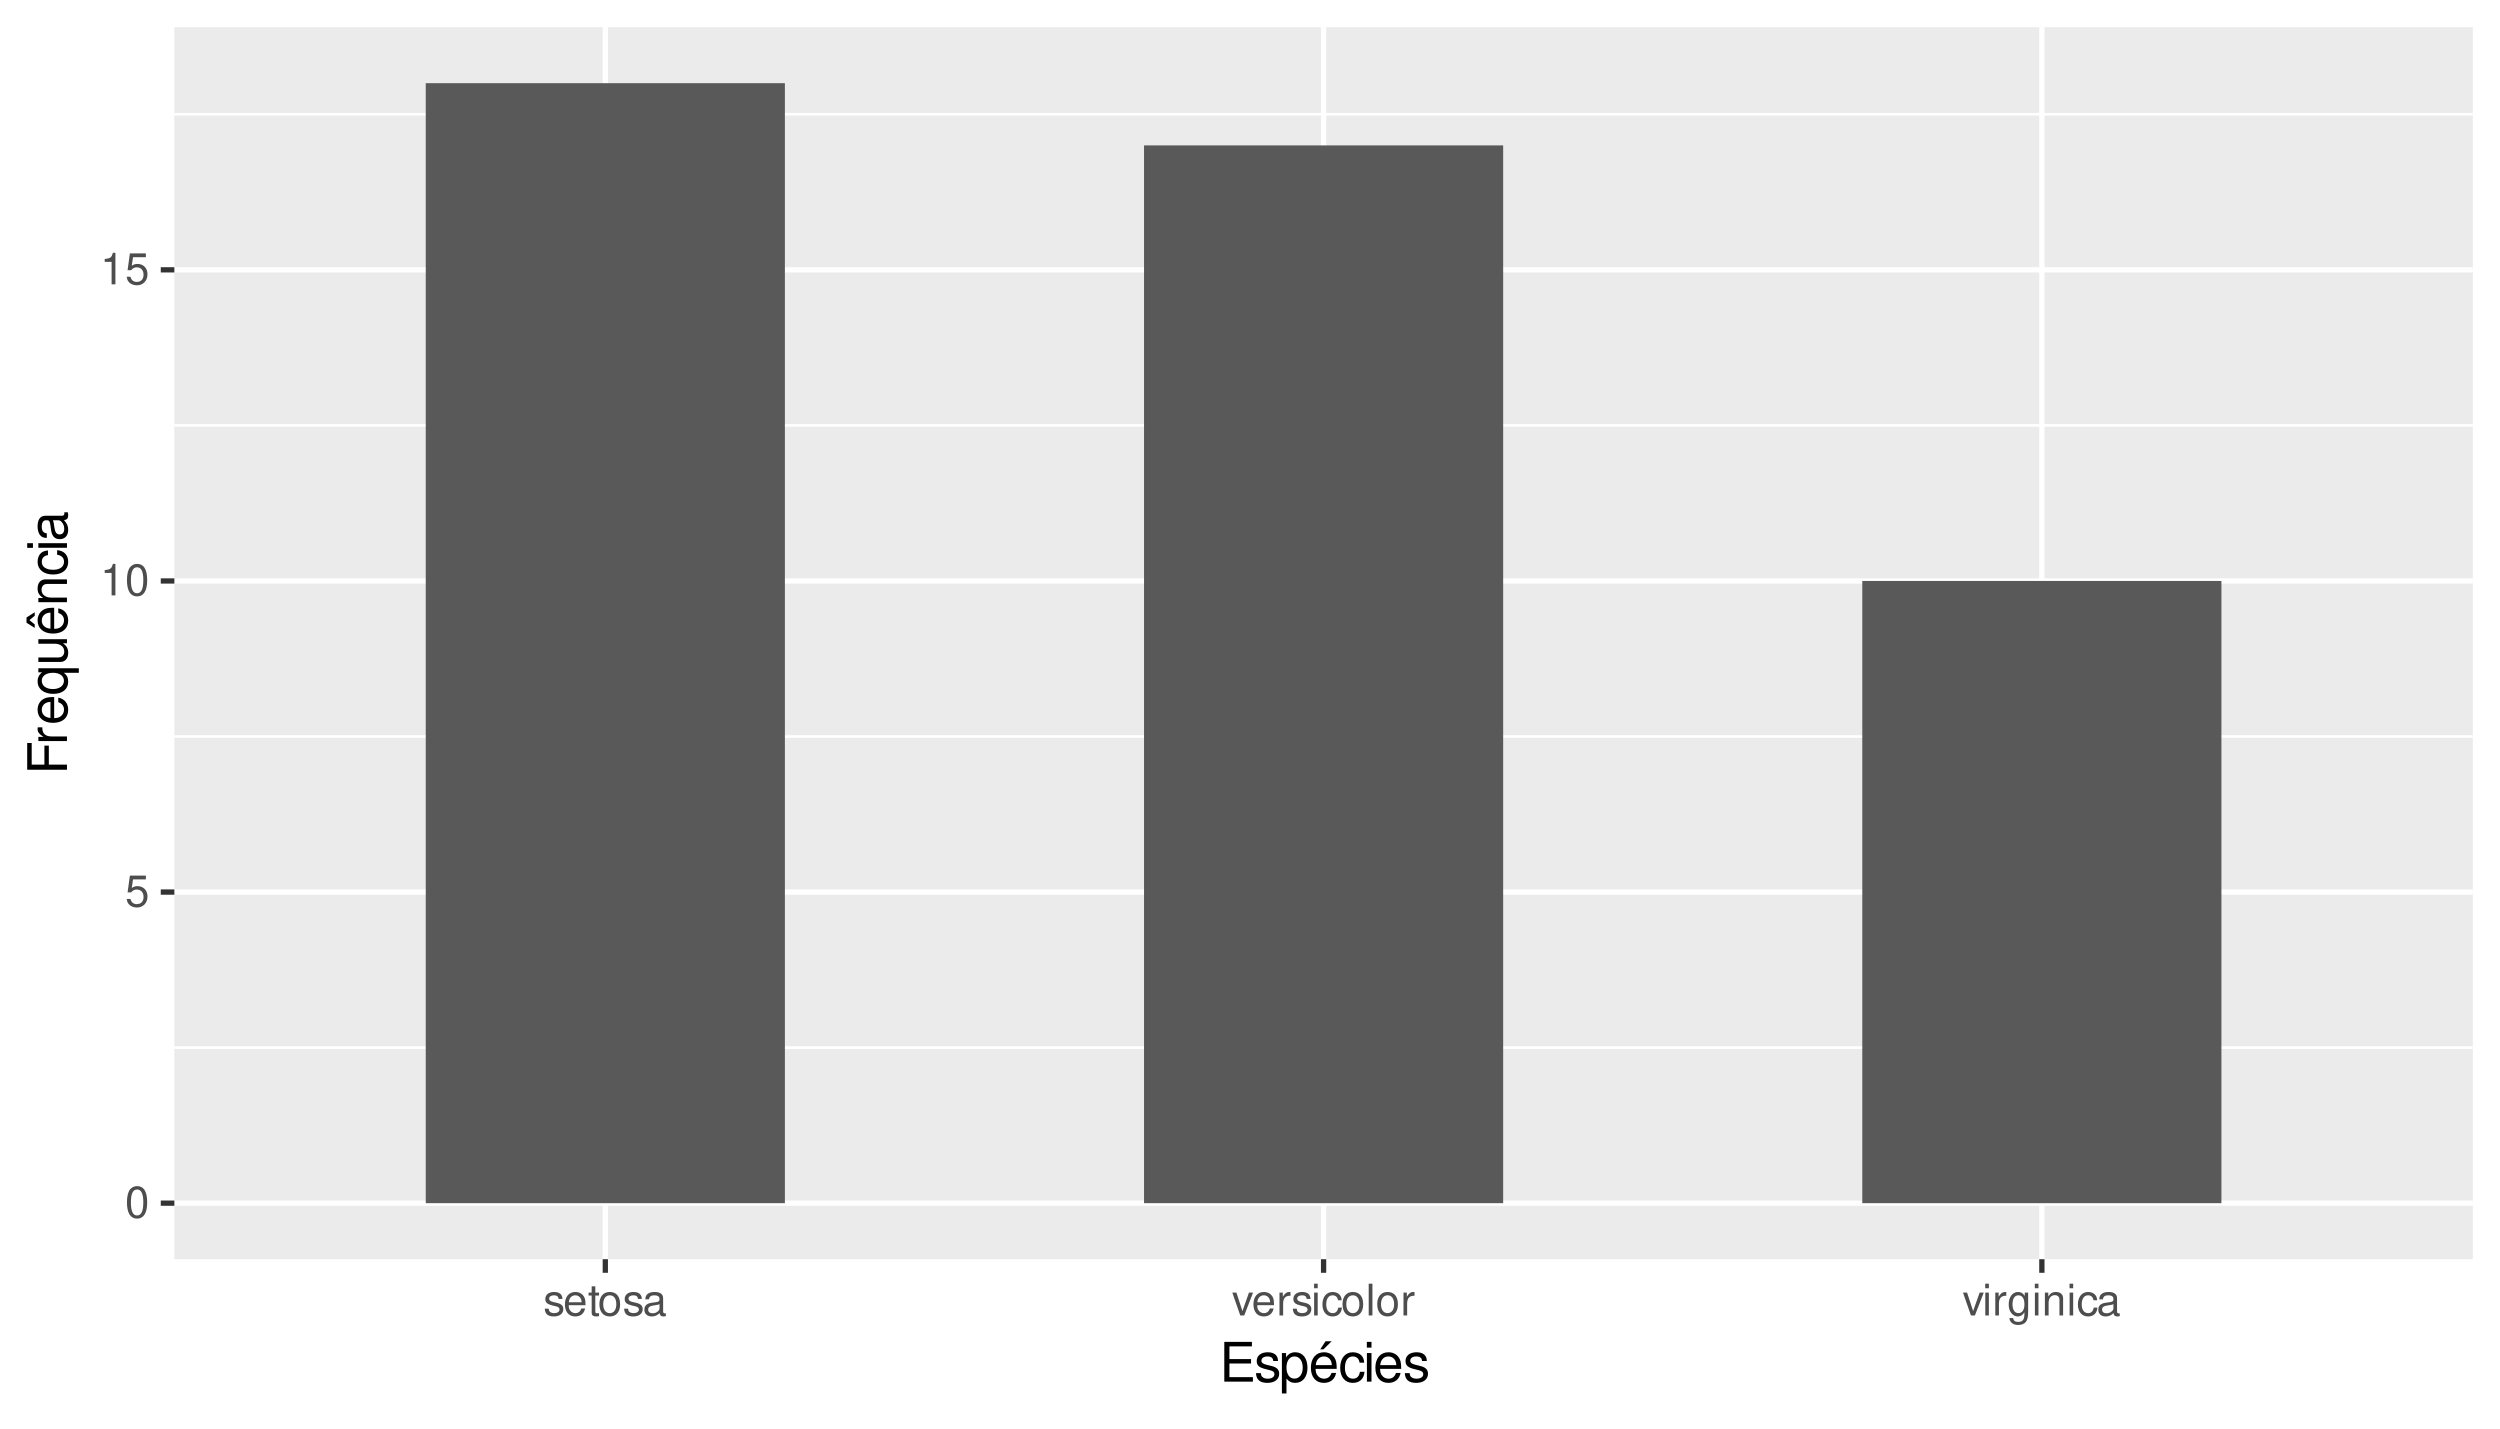
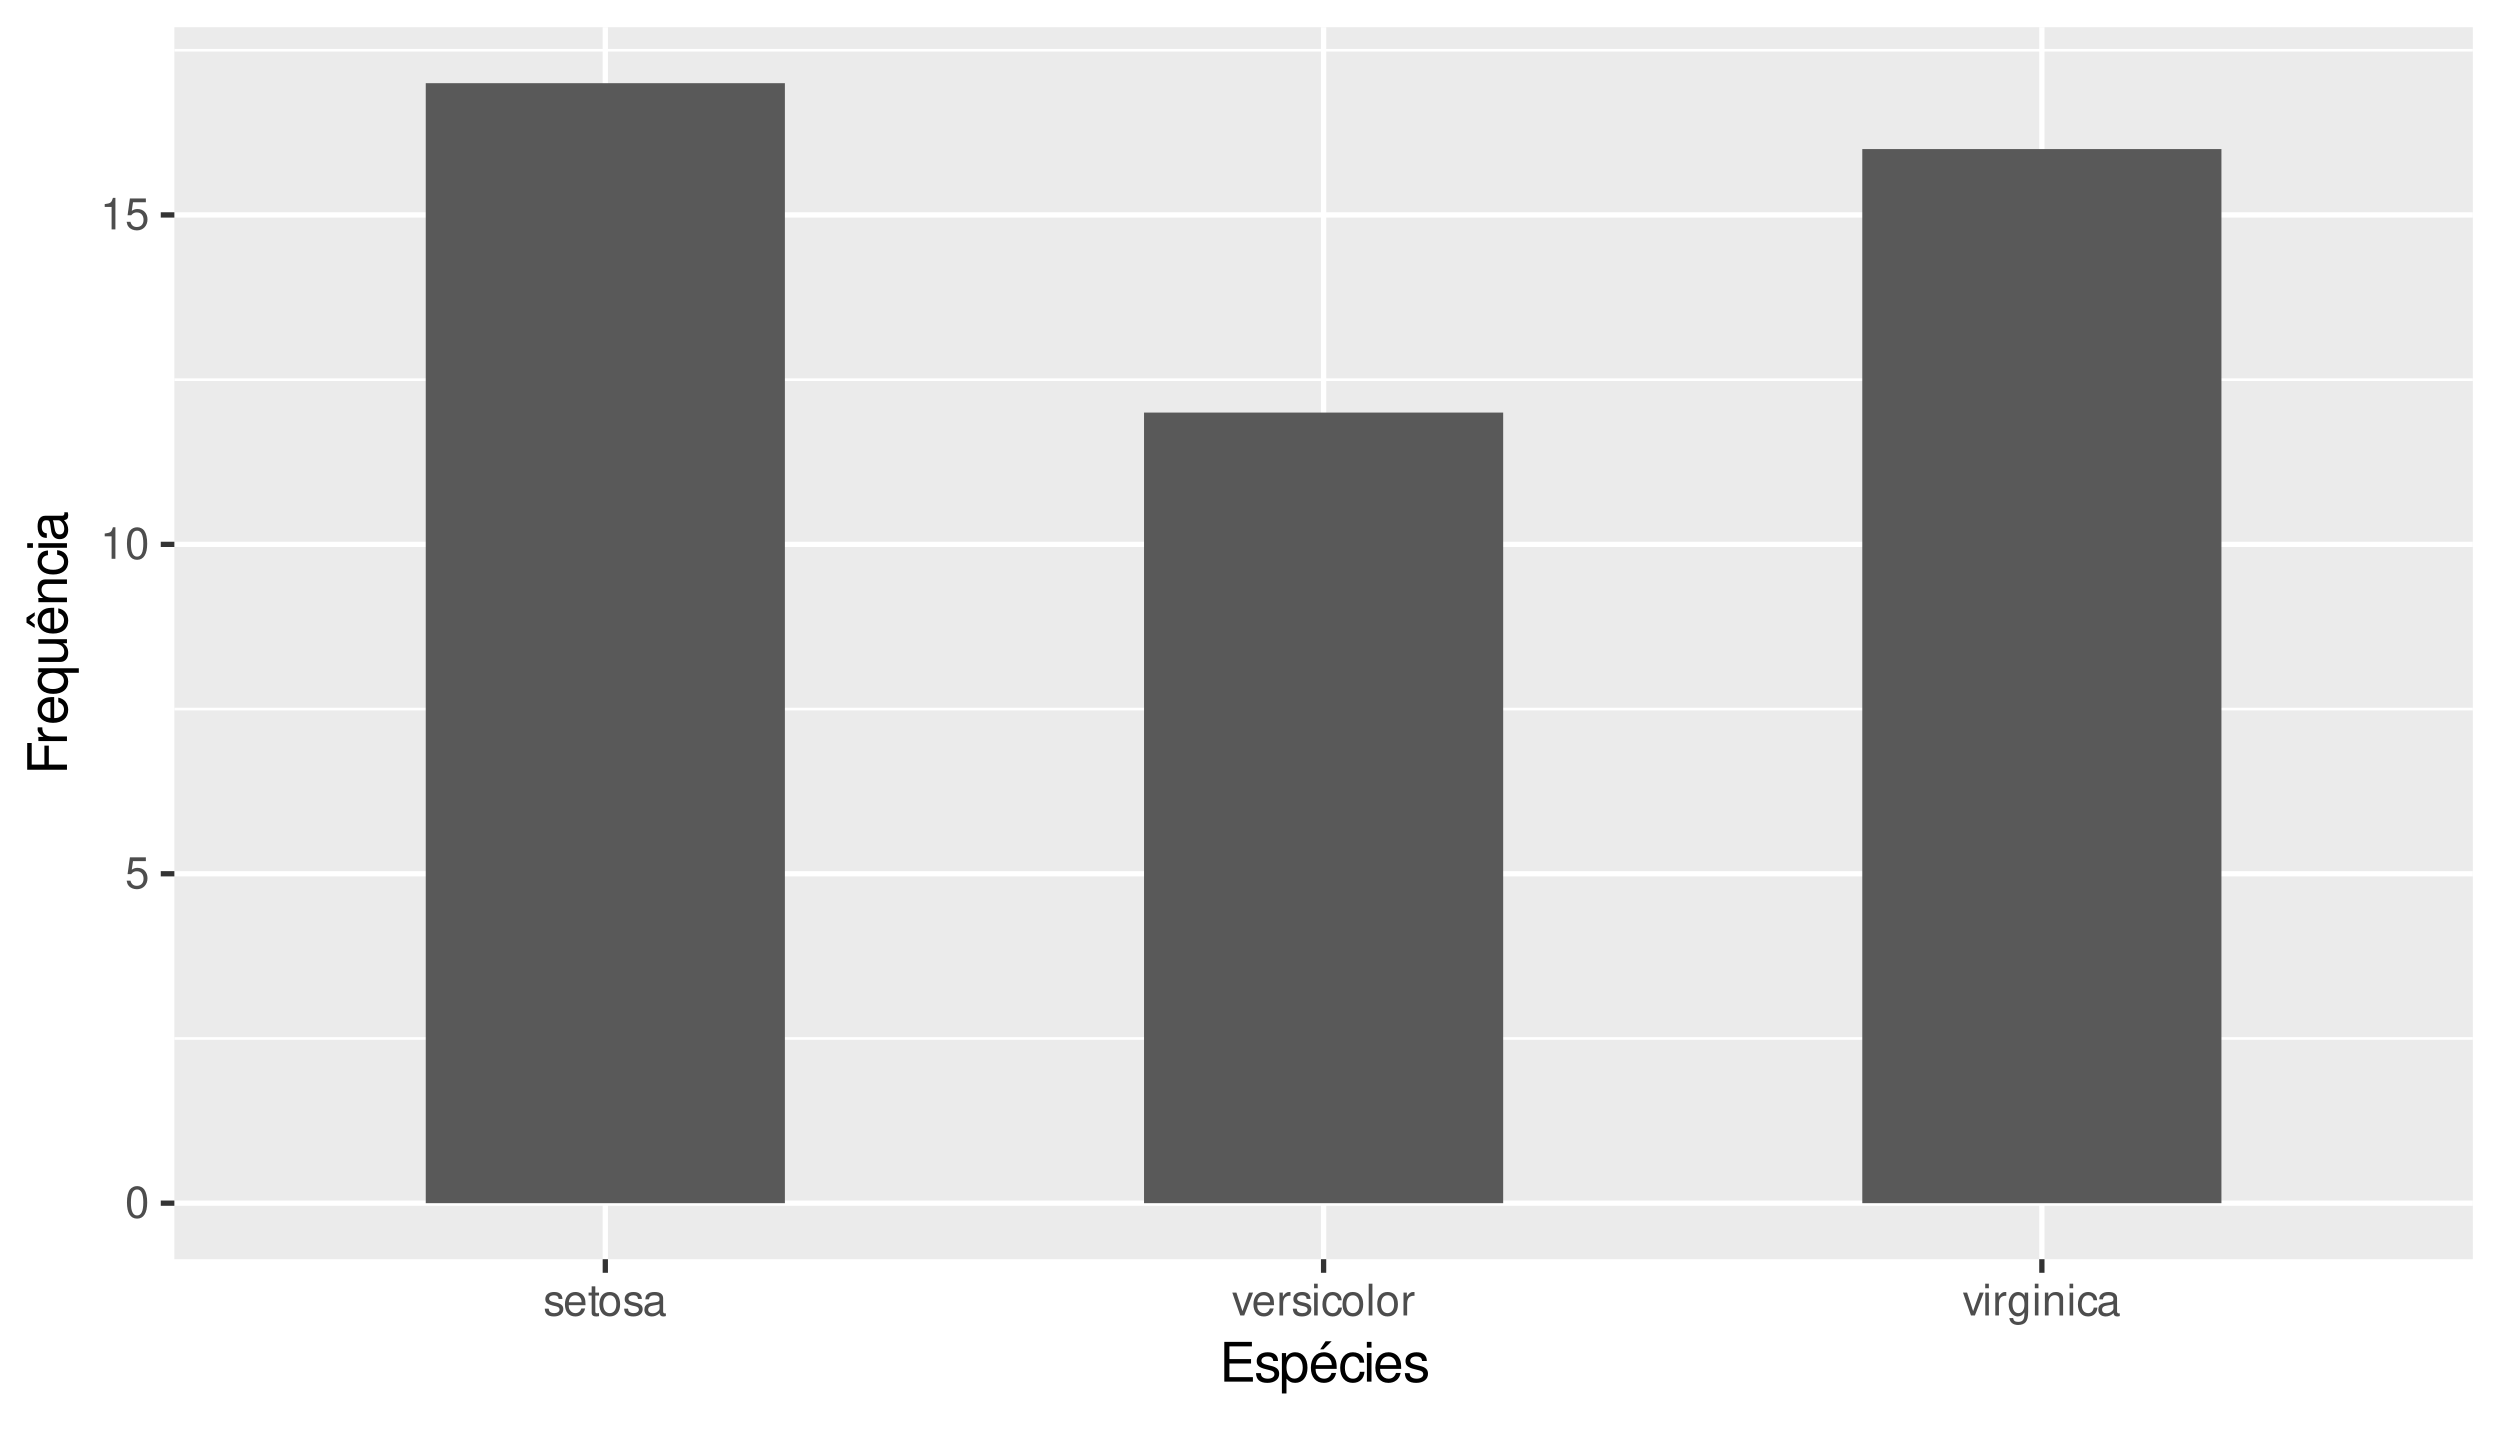
<svg xmlns="http://www.w3.org/2000/svg" xmlns:xlink="http://www.w3.org/1999/xlink" width="504pt" height="288pt" viewBox="0 0 504 288" version="1.1">
  <defs>
    <g>
      <symbol overflow="visible" id="glyph0-0">
        <path style="stroke:none;" d="" />
      </symbol>
      <symbol overflow="visible" id="glyph0-1">
        <path style="stroke:none;" d="M 2.422 -6.359 C 1.844 -6.359 1.312 -6.094 0.984 -5.672 C 0.578 -5.109 0.375 -4.25 0.375 -3.078 C 0.375 -0.938 1.078 0.203 2.422 0.203 C 3.734 0.203 4.453 -0.938 4.453 -3.031 C 4.453 -4.25 4.266 -5.078 3.859 -5.672 C 3.531 -6.109 3.016 -6.359 2.422 -6.359 Z M 2.422 -5.672 C 3.25 -5.672 3.672 -4.828 3.672 -3.094 C 3.672 -1.281 3.266 -0.438 2.406 -0.438 C 1.578 -0.438 1.172 -1.312 1.172 -3.062 C 1.172 -4.828 1.578 -5.672 2.422 -5.672 Z M 2.422 -5.672 " />
      </symbol>
      <symbol overflow="visible" id="glyph0-2">
        <path style="stroke:none;" d="M 4.188 -6.234 L 0.969 -6.234 L 0.5 -2.844 L 1.219 -2.844 C 1.578 -3.266 1.875 -3.422 2.359 -3.422 C 3.203 -3.422 3.719 -2.844 3.719 -1.922 C 3.719 -1.031 3.203 -0.484 2.359 -0.484 C 1.688 -0.484 1.266 -0.828 1.078 -1.531 L 0.312 -1.531 C 0.406 -1.016 0.5 -0.781 0.688 -0.547 C 1.031 -0.078 1.672 0.203 2.375 0.203 C 3.641 0.203 4.516 -0.719 4.516 -2.031 C 4.516 -3.266 3.688 -4.109 2.5 -4.109 C 2.062 -4.109 1.703 -4 1.344 -3.734 L 1.594 -5.469 L 4.188 -5.469 Z M 4.188 -6.234 " />
      </symbol>
      <symbol overflow="visible" id="glyph0-3">
        <path style="stroke:none;" d="M 2.281 -4.531 L 2.281 0 L 3.047 0 L 3.047 -6.359 L 2.547 -6.359 C 2.266 -5.391 2.094 -5.25 0.891 -5.094 L 0.891 -4.531 Z M 2.281 -4.531 " />
      </symbol>
      <symbol overflow="visible" id="glyph0-4">
        <path style="stroke:none;" d="M 3.859 -3.328 C 3.844 -4.234 3.25 -4.734 2.188 -4.734 C 1.109 -4.734 0.406 -4.188 0.406 -3.328 C 0.406 -2.609 0.781 -2.266 1.875 -2 L 2.562 -1.844 C 3.062 -1.719 3.266 -1.531 3.266 -1.203 C 3.266 -0.766 2.844 -0.469 2.203 -0.469 C 1.797 -0.469 1.469 -0.594 1.281 -0.781 C 1.172 -0.922 1.125 -1.047 1.078 -1.375 L 0.297 -1.375 C 0.328 -0.312 0.938 0.203 2.141 0.203 C 3.297 0.203 4.031 -0.375 4.031 -1.266 C 4.031 -1.938 3.656 -2.328 2.734 -2.547 L 2.031 -2.703 C 1.438 -2.844 1.172 -3.047 1.172 -3.375 C 1.172 -3.797 1.562 -4.062 2.156 -4.062 C 2.75 -4.062 3.062 -3.812 3.078 -3.328 Z M 3.859 -3.328 " />
      </symbol>
      <symbol overflow="visible" id="glyph0-5">
        <path style="stroke:none;" d="M 4.516 -2.062 C 4.516 -2.766 4.453 -3.188 4.328 -3.531 C 4.031 -4.281 3.328 -4.734 2.469 -4.734 C 1.172 -4.734 0.359 -3.766 0.359 -2.25 C 0.359 -0.719 1.141 0.203 2.453 0.203 C 3.5 0.203 4.234 -0.391 4.422 -1.406 L 3.672 -1.406 C 3.469 -0.797 3.062 -0.469 2.469 -0.469 C 2 -0.469 1.609 -0.688 1.359 -1.078 C 1.188 -1.344 1.125 -1.594 1.125 -2.062 Z M 1.141 -2.656 C 1.203 -3.516 1.719 -4.062 2.453 -4.062 C 3.203 -4.062 3.719 -3.484 3.719 -2.656 Z M 1.141 -2.656 " />
      </symbol>
      <symbol overflow="visible" id="glyph0-6">
        <path style="stroke:none;" d="M 2.234 -4.609 L 1.484 -4.609 L 1.484 -5.875 L 0.75 -5.875 L 0.75 -4.609 L 0.125 -4.609 L 0.125 -4.016 L 0.75 -4.016 L 0.75 -0.531 C 0.75 -0.047 1.062 0.203 1.641 0.203 C 1.828 0.203 1.984 0.188 2.234 0.141 L 2.234 -0.469 C 2.125 -0.453 2.031 -0.438 1.875 -0.438 C 1.562 -0.438 1.484 -0.531 1.484 -0.859 L 1.484 -4.016 L 2.234 -4.016 Z M 2.234 -4.609 " />
      </symbol>
      <symbol overflow="visible" id="glyph0-7">
        <path style="stroke:none;" d="M 2.391 -4.734 C 1.094 -4.734 0.312 -3.812 0.312 -2.266 C 0.312 -0.719 1.094 0.203 2.406 0.203 C 3.703 0.203 4.484 -0.719 4.484 -2.234 C 4.484 -3.828 3.734 -4.734 2.391 -4.734 Z M 2.406 -4.062 C 3.234 -4.062 3.719 -3.391 3.719 -2.25 C 3.719 -1.156 3.203 -0.469 2.406 -0.469 C 1.578 -0.469 1.078 -1.156 1.078 -2.266 C 1.078 -3.391 1.578 -4.062 2.406 -4.062 Z M 2.406 -4.062 " />
      </symbol>
      <symbol overflow="visible" id="glyph0-8">
        <path style="stroke:none;" d="M 4.703 -0.438 C 4.625 -0.406 4.594 -0.406 4.547 -0.406 C 4.297 -0.406 4.156 -0.547 4.156 -0.781 L 4.156 -3.484 C 4.156 -4.297 3.547 -4.734 2.422 -4.734 C 1.734 -4.734 1.203 -4.547 0.891 -4.203 C 0.672 -3.969 0.594 -3.703 0.578 -3.25 L 1.312 -3.25 C 1.375 -3.812 1.703 -4.062 2.391 -4.062 C 3.062 -4.062 3.422 -3.812 3.422 -3.375 L 3.422 -3.188 C 3.406 -2.875 3.25 -2.75 2.656 -2.672 C 1.625 -2.547 1.453 -2.5 1.172 -2.391 C 0.641 -2.156 0.375 -1.766 0.375 -1.156 C 0.375 -0.328 0.953 0.203 1.875 0.203 C 2.469 0.203 2.922 0 3.453 -0.469 C 3.5 0 3.734 0.203 4.203 0.203 C 4.359 0.203 4.453 0.188 4.703 0.125 Z M 3.422 -1.453 C 3.422 -1.203 3.359 -1.062 3.125 -0.859 C 2.828 -0.578 2.469 -0.438 2.047 -0.438 C 1.469 -0.438 1.141 -0.719 1.141 -1.172 C 1.141 -1.656 1.453 -1.906 2.25 -2.016 C 3.031 -2.125 3.172 -2.156 3.422 -2.281 Z M 3.422 -1.453 " />
      </symbol>
      <symbol overflow="visible" id="glyph0-9">
        <path style="stroke:none;" d="M 2.5 0 L 4.281 -4.609 L 3.453 -4.609 L 2.141 -0.875 L 0.922 -4.609 L 0.094 -4.609 L 1.703 0 Z M 2.5 0 " />
      </symbol>
      <symbol overflow="visible" id="glyph0-10">
        <path style="stroke:none;" d="M 0.609 -4.609 L 0.609 0 L 1.344 0 L 1.344 -2.391 C 1.359 -3.5 1.812 -4 2.828 -3.969 L 2.828 -4.719 C 2.703 -4.734 2.625 -4.734 2.547 -4.734 C 2.062 -4.734 1.703 -4.453 1.281 -3.781 L 1.281 -4.609 Z M 0.609 -4.609 " />
      </symbol>
      <symbol overflow="visible" id="glyph0-11">
        <path style="stroke:none;" d="M 1.312 -4.609 L 0.594 -4.609 L 0.594 0 L 1.312 0 Z M 1.312 -6.406 L 0.578 -6.406 L 0.578 -5.484 L 1.312 -5.484 Z M 1.312 -6.406 " />
      </symbol>
      <symbol overflow="visible" id="glyph0-12">
        <path style="stroke:none;" d="M 4.141 -3.062 C 4.109 -3.516 4.016 -3.797 3.828 -4.062 C 3.516 -4.484 2.969 -4.734 2.328 -4.734 C 1.078 -4.734 0.266 -3.75 0.266 -2.219 C 0.266 -0.734 1.062 0.203 2.312 0.203 C 3.406 0.203 4.109 -0.453 4.203 -1.578 L 3.453 -1.578 C 3.328 -0.844 2.953 -0.469 2.328 -0.469 C 1.516 -0.469 1.031 -1.141 1.031 -2.219 C 1.031 -3.375 1.516 -4.062 2.312 -4.062 C 2.922 -4.062 3.312 -3.703 3.406 -3.062 Z M 4.141 -3.062 " />
      </symbol>
      <symbol overflow="visible" id="glyph0-13">
        <path style="stroke:none;" d="M 1.344 -6.406 L 0.594 -6.406 L 0.594 0 L 1.344 0 Z M 1.344 -6.406 " />
      </symbol>
      <symbol overflow="visible" id="glyph0-14">
        <path style="stroke:none;" d="M 3.547 -4.609 L 3.547 -3.938 C 3.188 -4.5 2.781 -4.734 2.203 -4.734 C 1.078 -4.734 0.312 -3.703 0.312 -2.219 C 0.312 -1.453 0.5 -0.891 0.891 -0.422 C 1.234 -0.016 1.672 0.203 2.141 0.203 C 2.703 0.203 3.094 -0.047 3.484 -0.625 L 3.484 -0.391 C 3.484 0.844 3.141 1.297 2.219 1.297 C 1.594 1.297 1.281 1.062 1.203 0.531 L 0.453 0.531 C 0.531 1.375 1.203 1.922 2.203 1.922 C 2.891 1.922 3.453 1.703 3.75 1.328 C 4.094 0.891 4.234 0.328 4.234 -0.75 L 4.234 -4.609 Z M 2.266 -4.062 C 3.047 -4.062 3.484 -3.406 3.484 -2.25 C 3.484 -1.125 3.031 -0.469 2.266 -0.469 C 1.516 -0.469 1.078 -1.141 1.078 -2.266 C 1.078 -3.391 1.516 -4.062 2.266 -4.062 Z M 2.266 -4.062 " />
      </symbol>
      <symbol overflow="visible" id="glyph0-15">
        <path style="stroke:none;" d="M 0.609 -4.609 L 0.609 0 L 1.359 0 L 1.359 -2.547 C 1.359 -3.484 1.844 -4.094 2.609 -4.094 C 3.188 -4.094 3.547 -3.75 3.547 -3.188 L 3.547 0 L 4.281 0 L 4.281 -3.484 C 4.281 -4.25 3.719 -4.734 2.828 -4.734 C 2.141 -4.734 1.703 -4.484 1.297 -3.828 L 1.297 -4.609 Z M 0.609 -4.609 " />
      </symbol>
      <symbol overflow="visible" id="glyph1-0">
        <path style="stroke:none;" d="" />
      </symbol>
      <symbol overflow="visible" id="glyph1-1">
        <path style="stroke:none;" d="M 2.016 -3.656 L 6.375 -3.656 L 6.375 -4.547 L 2.016 -4.547 L 2.016 -7.109 L 6.547 -7.109 L 6.547 -8.016 L 0.984 -8.016 L 0.984 0 L 6.75 0 L 6.75 -0.906 L 2.016 -0.906 Z M 2.016 -3.656 " />
      </symbol>
      <symbol overflow="visible" id="glyph1-2">
        <path style="stroke:none;" d="M 4.812 -4.156 C 4.812 -5.297 4.062 -5.922 2.734 -5.922 C 1.391 -5.922 0.516 -5.234 0.516 -4.172 C 0.516 -3.266 0.984 -2.844 2.344 -2.516 L 3.203 -2.297 C 3.844 -2.141 4.094 -1.906 4.094 -1.5 C 4.094 -0.953 3.547 -0.594 2.75 -0.594 C 2.25 -0.594 1.844 -0.734 1.609 -0.984 C 1.469 -1.141 1.391 -1.312 1.344 -1.719 L 0.375 -1.719 C 0.422 -0.391 1.172 0.25 2.672 0.25 C 4.125 0.25 5.047 -0.469 5.047 -1.578 C 5.047 -2.438 4.562 -2.906 3.422 -3.172 L 2.547 -3.391 C 1.797 -3.562 1.469 -3.812 1.469 -4.219 C 1.469 -4.75 1.953 -5.078 2.688 -5.078 C 3.438 -5.078 3.828 -4.766 3.844 -4.156 Z M 4.812 -4.156 " />
      </symbol>
      <symbol overflow="visible" id="glyph1-3">
        <path style="stroke:none;" d="M 0.594 2.391 L 1.516 2.391 L 1.516 -0.609 C 2 -0.016 2.547 0.25 3.281 0.25 C 4.781 0.25 5.75 -0.953 5.75 -2.781 C 5.75 -4.719 4.812 -5.922 3.281 -5.922 C 2.5 -5.922 1.875 -5.578 1.438 -4.891 L 1.438 -5.766 L 0.594 -5.766 Z M 3.125 -5.078 C 4.141 -5.078 4.797 -4.188 4.797 -2.812 C 4.797 -1.5 4.125 -0.609 3.125 -0.609 C 2.141 -0.609 1.516 -1.484 1.516 -2.844 C 1.516 -4.188 2.141 -5.078 3.125 -5.078 Z M 3.125 -5.078 " />
      </symbol>
      <symbol overflow="visible" id="glyph1-4">
        <path style="stroke:none;" d="M 5.641 -2.578 C 5.641 -3.453 5.578 -3.984 5.406 -4.406 C 5.031 -5.359 4.156 -5.922 3.078 -5.922 C 1.469 -5.922 0.438 -4.703 0.438 -2.812 C 0.438 -0.906 1.438 0.25 3.062 0.25 C 4.375 0.25 5.297 -0.5 5.516 -1.75 L 4.594 -1.75 C 4.344 -0.984 3.828 -0.594 3.094 -0.594 C 2.516 -0.594 2.016 -0.859 1.703 -1.344 C 1.484 -1.672 1.406 -2 1.391 -2.578 Z M 1.422 -3.328 C 1.5 -4.391 2.141 -5.078 3.062 -5.078 C 4 -5.078 4.656 -4.359 4.656 -3.328 Z M 3.391 -8.141 L 2.328 -6.516 L 2.984 -6.516 L 4.625 -8.141 Z M 3.391 -8.141 " />
      </symbol>
      <symbol overflow="visible" id="glyph1-5">
        <path style="stroke:none;" d="M 5.188 -3.828 C 5.141 -4.391 5.016 -4.75 4.797 -5.078 C 4.406 -5.609 3.703 -5.922 2.906 -5.922 C 1.344 -5.922 0.344 -4.703 0.344 -2.781 C 0.344 -0.922 1.328 0.25 2.891 0.25 C 4.266 0.25 5.141 -0.578 5.25 -1.984 L 4.328 -1.984 C 4.172 -1.062 3.703 -0.594 2.922 -0.594 C 1.906 -0.594 1.297 -1.422 1.297 -2.781 C 1.297 -4.219 1.891 -5.078 2.891 -5.078 C 3.656 -5.078 4.141 -4.625 4.25 -3.828 Z M 5.188 -3.828 " />
      </symbol>
      <symbol overflow="visible" id="glyph1-6">
        <path style="stroke:none;" d="M 1.656 -5.766 L 0.734 -5.766 L 0.734 0 L 1.656 0 Z M 1.656 -8.016 L 0.719 -8.016 L 0.719 -6.859 L 1.656 -6.859 Z M 1.656 -8.016 " />
      </symbol>
      <symbol overflow="visible" id="glyph1-7">
        <path style="stroke:none;" d="M 5.641 -2.578 C 5.641 -3.453 5.578 -3.984 5.406 -4.406 C 5.031 -5.359 4.156 -5.922 3.078 -5.922 C 1.469 -5.922 0.438 -4.703 0.438 -2.812 C 0.438 -0.906 1.438 0.25 3.062 0.25 C 4.375 0.25 5.297 -0.5 5.516 -1.75 L 4.594 -1.75 C 4.344 -0.984 3.828 -0.594 3.094 -0.594 C 2.516 -0.594 2.016 -0.859 1.703 -1.344 C 1.484 -1.672 1.406 -2 1.391 -2.578 Z M 1.422 -3.328 C 1.5 -4.391 2.141 -5.078 3.062 -5.078 C 4 -5.078 4.656 -4.359 4.656 -3.328 Z M 1.422 -3.328 " />
      </symbol>
      <symbol overflow="visible" id="glyph2-0">
        <path style="stroke:none;" d="" />
      </symbol>
      <symbol overflow="visible" id="glyph2-1">
        <path style="stroke:none;" d="M -3.656 -2.016 L -3.656 -5.844 L -4.547 -5.844 L -4.547 -2.016 L -7.109 -2.016 L -7.109 -6.375 L -8.016 -6.375 L -8.016 -0.984 L 0 -0.984 L 0 -2.016 Z M -3.656 -2.016 " />
      </symbol>
      <symbol overflow="visible" id="glyph2-2">
        <path style="stroke:none;" d="M -5.766 -0.766 L 0 -0.766 L 0 -1.688 L -2.984 -1.688 C -4.375 -1.688 -5 -2.266 -4.969 -3.531 L -5.891 -3.531 C -5.922 -3.375 -5.922 -3.281 -5.922 -3.172 C -5.922 -2.578 -5.578 -2.141 -4.719 -1.609 L -5.766 -1.609 Z M -5.766 -0.766 " />
      </symbol>
      <symbol overflow="visible" id="glyph2-3">
        <path style="stroke:none;" d="M -2.578 -5.641 C -3.453 -5.641 -3.984 -5.578 -4.406 -5.406 C -5.359 -5.031 -5.922 -4.156 -5.922 -3.078 C -5.922 -1.469 -4.703 -0.438 -2.812 -0.438 C -0.906 -0.438 0.25 -1.438 0.25 -3.062 C 0.25 -4.375 -0.5 -5.297 -1.75 -5.516 L -1.75 -4.594 C -0.984 -4.344 -0.594 -3.828 -0.594 -3.094 C -0.594 -2.516 -0.859 -2.016 -1.344 -1.703 C -1.672 -1.484 -2 -1.406 -2.578 -1.391 Z M -3.328 -1.422 C -4.391 -1.5 -5.078 -2.141 -5.078 -3.062 C -5.078 -4 -4.359 -4.656 -3.328 -4.656 Z M -3.328 -1.422 " />
      </symbol>
      <symbol overflow="visible" id="glyph2-4">
        <path style="stroke:none;" d="M 2.391 -5.438 L -5.766 -5.438 L -5.766 -4.625 L -5 -4.625 C -5.594 -4.203 -5.922 -3.547 -5.922 -2.797 C -5.922 -1.281 -4.688 -0.281 -2.766 -0.281 C -0.906 -0.281 0.25 -1.219 0.25 -2.75 C 0.25 -3.547 -0.031 -4.109 -0.656 -4.531 L 2.391 -4.531 Z M -5.078 -2.922 C -5.078 -3.906 -4.203 -4.531 -2.812 -4.531 C -1.484 -4.531 -0.609 -3.891 -0.609 -2.922 C -0.609 -1.906 -1.5 -1.25 -2.844 -1.25 C -4.188 -1.25 -5.078 -1.906 -5.078 -2.922 Z M -5.078 -2.922 " />
      </symbol>
      <symbol overflow="visible" id="glyph2-5">
        <path style="stroke:none;" d="M 0 -5.297 L -5.766 -5.297 L -5.766 -4.391 L -2.5 -4.391 C -1.312 -4.391 -0.547 -3.766 -0.547 -2.812 C -0.547 -2.094 -0.984 -1.625 -1.688 -1.625 L -5.766 -1.625 L -5.766 -0.719 L -1.312 -0.719 C -0.359 -0.719 0.25 -1.438 0.25 -2.547 C 0.25 -3.406 -0.047 -3.938 -0.797 -4.484 L 0 -4.484 Z M 0 -5.297 " />
      </symbol>
      <symbol overflow="visible" id="glyph2-6">
        <path style="stroke:none;" d="M -2.578 -5.641 C -3.453 -5.641 -3.984 -5.578 -4.406 -5.406 C -5.359 -5.031 -5.922 -4.156 -5.922 -3.078 C -5.922 -1.469 -4.703 -0.438 -2.812 -0.438 C -0.906 -0.438 0.25 -1.438 0.25 -3.062 C 0.25 -4.375 -0.5 -5.297 -1.75 -5.516 L -1.75 -4.594 C -0.984 -4.344 -0.594 -3.828 -0.594 -3.094 C -0.594 -2.516 -0.859 -2.016 -1.344 -1.703 C -1.672 -1.484 -2 -1.406 -2.578 -1.391 Z M -3.328 -1.422 C -4.391 -1.5 -5.078 -2.141 -5.078 -3.062 C -5.078 -4 -4.359 -4.656 -3.328 -4.656 Z M -8.156 -2.625 L -6.5 -1.578 L -6.5 -2.281 L -7.562 -3.141 L -6.5 -4.031 L -6.5 -4.734 L -8.156 -3.672 Z M -8.156 -2.625 " />
      </symbol>
      <symbol overflow="visible" id="glyph2-7">
        <path style="stroke:none;" d="M -5.766 -0.766 L 0 -0.766 L 0 -1.688 L -3.172 -1.688 C -4.359 -1.688 -5.125 -2.312 -5.125 -3.25 C -5.125 -3.984 -4.688 -4.438 -4 -4.438 L 0 -4.438 L 0 -5.359 L -4.359 -5.359 C -5.312 -5.359 -5.922 -4.641 -5.922 -3.531 C -5.922 -2.672 -5.594 -2.125 -4.797 -1.609 L -5.766 -1.609 Z M -5.766 -0.766 " />
      </symbol>
      <symbol overflow="visible" id="glyph2-8">
        <path style="stroke:none;" d="M -3.828 -5.188 C -4.391 -5.141 -4.75 -5.016 -5.078 -4.797 C -5.609 -4.406 -5.922 -3.703 -5.922 -2.906 C -5.922 -1.344 -4.703 -0.344 -2.781 -0.344 C -0.922 -0.344 0.25 -1.328 0.25 -2.891 C 0.25 -4.266 -0.578 -5.141 -1.984 -5.25 L -1.984 -4.328 C -1.062 -4.172 -0.594 -3.703 -0.594 -2.922 C -0.594 -1.906 -1.422 -1.297 -2.781 -1.297 C -4.219 -1.297 -5.078 -1.891 -5.078 -2.891 C -5.078 -3.656 -4.625 -4.141 -3.828 -4.25 Z M -3.828 -5.188 " />
      </symbol>
      <symbol overflow="visible" id="glyph2-9">
        <path style="stroke:none;" d="M -5.766 -1.656 L -5.766 -0.734 L 0 -0.734 L 0 -1.656 Z M -8.016 -1.656 L -8.016 -0.719 L -6.859 -0.719 L -6.859 -1.656 Z M -8.016 -1.656 " />
      </symbol>
      <symbol overflow="visible" id="glyph2-10">
        <path style="stroke:none;" d="M -0.531 -5.891 C -0.516 -5.781 -0.516 -5.734 -0.516 -5.688 C -0.516 -5.375 -0.688 -5.188 -0.969 -5.188 L -4.359 -5.188 C -5.375 -5.188 -5.922 -4.438 -5.922 -3.031 C -5.922 -2.172 -5.688 -1.5 -5.266 -1.109 C -4.969 -0.844 -4.625 -0.734 -4.062 -0.719 L -4.062 -1.641 C -4.766 -1.719 -5.078 -2.141 -5.078 -2.984 C -5.078 -3.828 -4.781 -4.281 -4.219 -4.281 L -3.984 -4.281 C -3.594 -4.266 -3.438 -4.062 -3.344 -3.328 C -3.172 -2.031 -3.141 -1.828 -2.984 -1.469 C -2.703 -0.797 -2.203 -0.469 -1.453 -0.469 C -0.406 -0.469 0.25 -1.188 0.25 -2.359 C 0.25 -3.078 0 -3.656 -0.594 -4.312 C 0 -4.375 0.25 -4.656 0.25 -5.266 C 0.25 -5.453 0.234 -5.578 0.156 -5.891 Z M -1.812 -4.281 C -1.5 -4.281 -1.312 -4.188 -1.062 -3.922 C -0.719 -3.547 -0.547 -3.094 -0.547 -2.547 C -0.547 -1.844 -0.891 -1.422 -1.469 -1.422 C -2.078 -1.422 -2.391 -1.812 -2.531 -2.812 C -2.656 -3.781 -2.703 -3.969 -2.844 -4.281 Z M -1.812 -4.281 " />
      </symbol>
    </g>
    <clipPath id="clip1">
      <path d="M 35.152 5.48 L 498.523 5.48 L 498.523 253.852 L 35.152 253.852 Z M 35.152 5.48 " />
    </clipPath>
    <clipPath id="clip2">
-       <path d="M 35.152 210 L 498.523 210 L 498.523 212 L 35.152 212 Z M 35.152 210 " />
+       <path d="M 35.152 209 L 498.523 209 L 498.523 210 L 35.152 210 Z M 35.152 209 " />
    </clipPath>
    <clipPath id="clip3">
-       <path d="M 35.152 148 L 498.523 148 L 498.523 149 L 35.152 149 Z M 35.152 148 " />
+       <path d="M 35.152 142 L 498.523 142 L 498.523 144 L 35.152 144 Z M 35.152 142 " />
    </clipPath>
    <clipPath id="clip4">
-       <path d="M 35.152 85 L 498.523 85 L 498.523 87 L 35.152 87 Z M 35.152 85 " />
+       <path d="M 35.152 76 L 498.523 76 L 498.523 77 L 35.152 77 Z M 35.152 76 " />
    </clipPath>
    <clipPath id="clip5">
-       <path d="M 35.152 22 L 498.523 22 L 498.523 24 L 35.152 24 Z M 35.152 22 " />
+       <path d="M 35.152 9 L 498.523 9 L 498.523 11 L 35.152 11 Z M 35.152 9 " />
    </clipPath>
    <clipPath id="clip6">
      <path d="M 35.152 242 L 498.523 242 L 498.523 244 L 35.152 244 Z M 35.152 242 " />
    </clipPath>
    <clipPath id="clip7">
-       <path d="M 35.152 179 L 498.523 179 L 498.523 181 L 35.152 181 Z M 35.152 179 " />
+       <path d="M 35.152 175 L 498.523 175 L 498.523 177 L 35.152 177 Z M 35.152 175 " />
    </clipPath>
    <clipPath id="clip8">
-       <path d="M 35.152 116 L 498.523 116 L 498.523 118 L 35.152 118 Z M 35.152 116 " />
+       <path d="M 35.152 109 L 498.523 109 L 498.523 111 L 35.152 111 Z M 35.152 109 " />
    </clipPath>
    <clipPath id="clip9">
-       <path d="M 35.152 53 L 498.523 53 L 498.523 55 L 35.152 55 Z M 35.152 53 " />
+       <path d="M 35.152 42 L 498.523 42 L 498.523 44 L 35.152 44 Z M 35.152 42 " />
    </clipPath>
    <clipPath id="clip10">
      <path d="M 121 5.48 L 123 5.48 L 123 253.852 L 121 253.852 Z M 121 5.48 " />
    </clipPath>
    <clipPath id="clip11">
      <path d="M 266 5.48 L 268 5.48 L 268 253.852 L 266 253.852 Z M 266 5.48 " />
    </clipPath>
    <clipPath id="clip12">
      <path d="M 411 5.48 L 413 5.48 L 413 253.852 L 411 253.852 Z M 411 5.48 " />
    </clipPath>
  </defs>
  <g id="surface40">
    <rect x="0" y="0" width="504" height="288" style="fill:rgb(100%,100%,100%);fill-opacity:1;stroke:none;" />
    <rect x="0" y="0" width="504" height="288" style="fill:rgb(100%,100%,100%);fill-opacity:1;stroke:none;" />
    <path style="fill:none;stroke-width:1.067;stroke-linecap:round;stroke-linejoin:round;stroke:rgb(100%,100%,100%);stroke-opacity:1;stroke-miterlimit:10;" d="M 0 288 L 504 288 L 504 0 L 0 0 Z M 0 288 " />
    <g clip-path="url(#clip1)" clip-rule="nonzero">
      <path style=" stroke:none;fill-rule:nonzero;fill:rgb(92.157%,92.157%,92.157%);fill-opacity:1;" d="M 35.152 253.848 L 498.523 253.848 L 498.523 5.477 L 35.152 5.477 Z M 35.152 253.848 " />
    </g>
    <g clip-path="url(#clip2)" clip-rule="nonzero">
-       <path style="fill:none;stroke-width:0.533;stroke-linecap:butt;stroke-linejoin:round;stroke:rgb(100%,100%,100%);stroke-opacity:1;stroke-miterlimit:10;" d="M 35.152 211.199 L 498.52 211.199 " />
+       <path style="fill:none;stroke-width:0.533;stroke-linecap:butt;stroke-linejoin:round;stroke:rgb(100%,100%,100%);stroke-opacity:1;stroke-miterlimit:10;" d="M 35.152 209.355 L 498.52 209.355 " />
    </g>
    <g clip-path="url(#clip3)" clip-rule="nonzero">
-       <path style="fill:none;stroke-width:0.533;stroke-linecap:butt;stroke-linejoin:round;stroke:rgb(100%,100%,100%);stroke-opacity:1;stroke-miterlimit:10;" d="M 35.152 148.48 L 498.52 148.48 " />
+       <path style="fill:none;stroke-width:0.533;stroke-linecap:butt;stroke-linejoin:round;stroke:rgb(100%,100%,100%);stroke-opacity:1;stroke-miterlimit:10;" d="M 35.152 142.945 L 498.52 142.945 " />
    </g>
    <g clip-path="url(#clip4)" clip-rule="nonzero">
-       <path style="fill:none;stroke-width:0.533;stroke-linecap:butt;stroke-linejoin:round;stroke:rgb(100%,100%,100%);stroke-opacity:1;stroke-miterlimit:10;" d="M 35.152 85.762 L 498.52 85.762 " />
+       <path style="fill:none;stroke-width:0.533;stroke-linecap:butt;stroke-linejoin:round;stroke:rgb(100%,100%,100%);stroke-opacity:1;stroke-miterlimit:10;" d="M 35.152 76.539 L 498.52 76.539 " />
    </g>
    <g clip-path="url(#clip5)" clip-rule="nonzero">
-       <path style="fill:none;stroke-width:0.533;stroke-linecap:butt;stroke-linejoin:round;stroke:rgb(100%,100%,100%);stroke-opacity:1;stroke-miterlimit:10;" d="M 35.152 23.039 L 498.52 23.039 " />
+       <path style="fill:none;stroke-width:0.533;stroke-linecap:butt;stroke-linejoin:round;stroke:rgb(100%,100%,100%);stroke-opacity:1;stroke-miterlimit:10;" d="M 35.152 10.129 L 498.52 10.129 " />
    </g>
    <g clip-path="url(#clip6)" clip-rule="nonzero">
      <path style="fill:none;stroke-width:1.067;stroke-linecap:butt;stroke-linejoin:round;stroke:rgb(100%,100%,100%);stroke-opacity:1;stroke-miterlimit:10;" d="M 35.152 242.559 L 498.52 242.559 " />
    </g>
    <g clip-path="url(#clip7)" clip-rule="nonzero">
-       <path style="fill:none;stroke-width:1.067;stroke-linecap:butt;stroke-linejoin:round;stroke:rgb(100%,100%,100%);stroke-opacity:1;stroke-miterlimit:10;" d="M 35.152 179.84 L 498.52 179.84 " />
+       <path style="fill:none;stroke-width:1.067;stroke-linecap:butt;stroke-linejoin:round;stroke:rgb(100%,100%,100%);stroke-opacity:1;stroke-miterlimit:10;" d="M 35.152 176.152 L 498.52 176.152 " />
    </g>
    <g clip-path="url(#clip8)" clip-rule="nonzero">
-       <path style="fill:none;stroke-width:1.067;stroke-linecap:butt;stroke-linejoin:round;stroke:rgb(100%,100%,100%);stroke-opacity:1;stroke-miterlimit:10;" d="M 35.152 117.121 L 498.52 117.121 " />
+       <path style="fill:none;stroke-width:1.067;stroke-linecap:butt;stroke-linejoin:round;stroke:rgb(100%,100%,100%);stroke-opacity:1;stroke-miterlimit:10;" d="M 35.152 109.742 L 498.52 109.742 " />
    </g>
    <g clip-path="url(#clip9)" clip-rule="nonzero">
-       <path style="fill:none;stroke-width:1.067;stroke-linecap:butt;stroke-linejoin:round;stroke:rgb(100%,100%,100%);stroke-opacity:1;stroke-miterlimit:10;" d="M 35.152 54.402 L 498.52 54.402 " />
+       <path style="fill:none;stroke-width:1.067;stroke-linecap:butt;stroke-linejoin:round;stroke:rgb(100%,100%,100%);stroke-opacity:1;stroke-miterlimit:10;" d="M 35.152 43.332 L 498.52 43.332 " />
    </g>
    <g clip-path="url(#clip10)" clip-rule="nonzero">
      <path style="fill:none;stroke-width:1.067;stroke-linecap:butt;stroke-linejoin:round;stroke:rgb(100%,100%,100%);stroke-opacity:1;stroke-miterlimit:10;" d="M 122.031 253.848 L 122.031 5.48 " />
    </g>
    <g clip-path="url(#clip11)" clip-rule="nonzero">
      <path style="fill:none;stroke-width:1.067;stroke-linecap:butt;stroke-linejoin:round;stroke:rgb(100%,100%,100%);stroke-opacity:1;stroke-miterlimit:10;" d="M 266.836 253.848 L 266.836 5.48 " />
    </g>
    <g clip-path="url(#clip12)" clip-rule="nonzero">
      <path style="fill:none;stroke-width:1.067;stroke-linecap:butt;stroke-linejoin:round;stroke:rgb(100%,100%,100%);stroke-opacity:1;stroke-miterlimit:10;" d="M 411.641 253.848 L 411.641 5.48 " />
    </g>
    <path style=" stroke:none;fill-rule:nonzero;fill:rgb(34.902%,34.902%,34.902%);fill-opacity:1;" d="M 85.832 242.559 L 158.234 242.559 L 158.234 16.77 L 85.832 16.77 Z M 85.832 242.559 " />
-     <path style=" stroke:none;fill-rule:nonzero;fill:rgb(34.902%,34.902%,34.902%);fill-opacity:1;" d="M 230.637 242.559 L 303.039 242.559 L 303.039 29.312 L 230.637 29.312 Z M 230.637 242.559 " />
-     <path style=" stroke:none;fill-rule:nonzero;fill:rgb(34.902%,34.902%,34.902%);fill-opacity:1;" d="M 375.438 242.559 L 447.84 242.559 L 447.84 117.121 L 375.438 117.121 Z M 375.438 242.559 " />
+     <path style=" stroke:none;fill-rule:nonzero;fill:rgb(34.902%,34.902%,34.902%);fill-opacity:1;" d="M 230.637 242.559 L 303.039 242.559 L 303.039 83.176 L 230.637 83.176 Z M 230.637 242.559 " />
+     <path style=" stroke:none;fill-rule:nonzero;fill:rgb(34.902%,34.902%,34.902%);fill-opacity:1;" d="M 375.438 242.559 L 447.84 242.559 L 447.84 30.051 L 375.438 30.051 Z M 375.438 242.559 " />
    <g style="fill:rgb(30.196%,30.196%,30.196%);fill-opacity:1;">
      <use xlink:href="#glyph0-1" x="25.219" y="245.474" />
    </g>
    <g style="fill:rgb(30.196%,30.196%,30.196%);fill-opacity:1;">
-       <use xlink:href="#glyph0-2" x="25.219" y="182.755" />
-     </g>
-     <g style="fill:rgb(30.196%,30.196%,30.196%);fill-opacity:1;">
-       <use xlink:href="#glyph0-3" x="20.219" y="120.036" />
-       <use xlink:href="#glyph0-1" x="25.219" y="120.036" />
-     </g>
-     <g style="fill:rgb(30.196%,30.196%,30.196%);fill-opacity:1;">
-       <use xlink:href="#glyph0-3" x="20.219" y="57.317" />
-       <use xlink:href="#glyph0-2" x="25.219" y="57.317" />
+       <use xlink:href="#glyph0-2" x="25.219" y="179.067" />
+     </g>
+     <g style="fill:rgb(30.196%,30.196%,30.196%);fill-opacity:1;">
+       <use xlink:href="#glyph0-3" x="20.219" y="112.657" />
+       <use xlink:href="#glyph0-1" x="25.219" y="112.657" />
+     </g>
+     <g style="fill:rgb(30.196%,30.196%,30.196%);fill-opacity:1;">
+       <use xlink:href="#glyph0-3" x="20.219" y="46.247" />
+       <use xlink:href="#glyph0-2" x="25.219" y="46.247" />
    </g>
    <path style="fill:none;stroke-width:1.067;stroke-linecap:butt;stroke-linejoin:round;stroke:rgb(20%,20%,20%);stroke-opacity:1;stroke-miterlimit:10;" d="M 32.41 242.559 L 35.152 242.559 " />
-     <path style="fill:none;stroke-width:1.067;stroke-linecap:butt;stroke-linejoin:round;stroke:rgb(20%,20%,20%);stroke-opacity:1;stroke-miterlimit:10;" d="M 32.41 179.84 L 35.152 179.84 " />
-     <path style="fill:none;stroke-width:1.067;stroke-linecap:butt;stroke-linejoin:round;stroke:rgb(20%,20%,20%);stroke-opacity:1;stroke-miterlimit:10;" d="M 32.41 117.121 L 35.152 117.121 " />
-     <path style="fill:none;stroke-width:1.067;stroke-linecap:butt;stroke-linejoin:round;stroke:rgb(20%,20%,20%);stroke-opacity:1;stroke-miterlimit:10;" d="M 32.41 54.402 L 35.152 54.402 " />
+     <path style="fill:none;stroke-width:1.067;stroke-linecap:butt;stroke-linejoin:round;stroke:rgb(20%,20%,20%);stroke-opacity:1;stroke-miterlimit:10;" d="M 32.41 176.152 L 35.152 176.152 " />
+     <path style="fill:none;stroke-width:1.067;stroke-linecap:butt;stroke-linejoin:round;stroke:rgb(20%,20%,20%);stroke-opacity:1;stroke-miterlimit:10;" d="M 32.41 109.742 L 35.152 109.742 " />
+     <path style="fill:none;stroke-width:1.067;stroke-linecap:butt;stroke-linejoin:round;stroke:rgb(20%,20%,20%);stroke-opacity:1;stroke-miterlimit:10;" d="M 32.41 43.332 L 35.152 43.332 " />
    <path style="fill:none;stroke-width:1.067;stroke-linecap:butt;stroke-linejoin:round;stroke:rgb(20%,20%,20%);stroke-opacity:1;stroke-miterlimit:10;" d="M 122.031 256.59 L 122.031 253.848 " />
    <path style="fill:none;stroke-width:1.067;stroke-linecap:butt;stroke-linejoin:round;stroke:rgb(20%,20%,20%);stroke-opacity:1;stroke-miterlimit:10;" d="M 266.836 256.59 L 266.836 253.848 " />
    <path style="fill:none;stroke-width:1.067;stroke-linecap:butt;stroke-linejoin:round;stroke:rgb(20%,20%,20%);stroke-opacity:1;stroke-miterlimit:10;" d="M 411.641 256.59 L 411.641 253.848 " />
    <g style="fill:rgb(30.196%,30.196%,30.196%);fill-opacity:1;">
      <use xlink:href="#glyph0-4" x="109.531" y="265.196" />
      <use xlink:href="#glyph0-5" x="113.531" y="265.196" />
      <use xlink:href="#glyph0-6" x="118.531" y="265.196" />
      <use xlink:href="#glyph0-7" x="120.531" y="265.196" />
      <use xlink:href="#glyph0-4" x="125.531" y="265.196" />
      <use xlink:href="#glyph0-8" x="129.531" y="265.196" />
    </g>
    <g style="fill:rgb(30.196%,30.196%,30.196%);fill-opacity:1;">
      <use xlink:href="#glyph0-9" x="248.336" y="265.196" />
      <use xlink:href="#glyph0-5" x="252.336" y="265.196" />
      <use xlink:href="#glyph0-10" x="257.336" y="265.196" />
      <use xlink:href="#glyph0-4" x="260.336" y="265.196" />
      <use xlink:href="#glyph0-11" x="264.336" y="265.196" />
      <use xlink:href="#glyph0-12" x="266.336" y="265.196" />
      <use xlink:href="#glyph0-7" x="270.336" y="265.196" />
      <use xlink:href="#glyph0-13" x="275.336" y="265.196" />
      <use xlink:href="#glyph0-7" x="277.336" y="265.196" />
      <use xlink:href="#glyph0-10" x="282.336" y="265.196" />
    </g>
    <g style="fill:rgb(30.196%,30.196%,30.196%);fill-opacity:1;">
      <use xlink:href="#glyph0-9" x="395.641" y="265.196" />
      <use xlink:href="#glyph0-11" x="399.641" y="265.196" />
      <use xlink:href="#glyph0-10" x="401.641" y="265.196" />
      <use xlink:href="#glyph0-14" x="404.641" y="265.196" />
      <use xlink:href="#glyph0-11" x="409.641" y="265.196" />
      <use xlink:href="#glyph0-15" x="411.641" y="265.196" />
      <use xlink:href="#glyph0-11" x="416.641" y="265.196" />
      <use xlink:href="#glyph0-12" x="418.641" y="265.196" />
      <use xlink:href="#glyph0-8" x="422.641" y="265.196" />
    </g>
    <g style="fill:rgb(0%,0%,0%);fill-opacity:1;">
      <use xlink:href="#glyph1-1" x="245.836" y="278.538" />
      <use xlink:href="#glyph1-2" x="252.836" y="278.538" />
      <use xlink:href="#glyph1-3" x="257.836" y="278.538" />
      <use xlink:href="#glyph1-4" x="263.836" y="278.538" />
      <use xlink:href="#glyph1-5" x="269.836" y="278.538" />
      <use xlink:href="#glyph1-6" x="274.836" y="278.538" />
      <use xlink:href="#glyph1-7" x="276.836" y="278.538" />
      <use xlink:href="#glyph1-2" x="282.836" y="278.538" />
    </g>
    <g style="fill:rgb(0%,0%,0%);fill-opacity:1;">
      <use xlink:href="#glyph2-1" x="13.499" y="156.164" />
      <use xlink:href="#glyph2-2" x="13.499" y="150.164" />
      <use xlink:href="#glyph2-3" x="13.499" y="146.164" />
      <use xlink:href="#glyph2-4" x="13.499" y="140.164" />
      <use xlink:href="#glyph2-5" x="13.499" y="134.164" />
      <use xlink:href="#glyph2-6" x="13.499" y="128.164" />
      <use xlink:href="#glyph2-7" x="13.499" y="122.164" />
      <use xlink:href="#glyph2-8" x="13.499" y="116.164" />
      <use xlink:href="#glyph2-9" x="13.499" y="111.164" />
      <use xlink:href="#glyph2-10" x="13.499" y="109.164" />
    </g>
  </g>
</svg>
